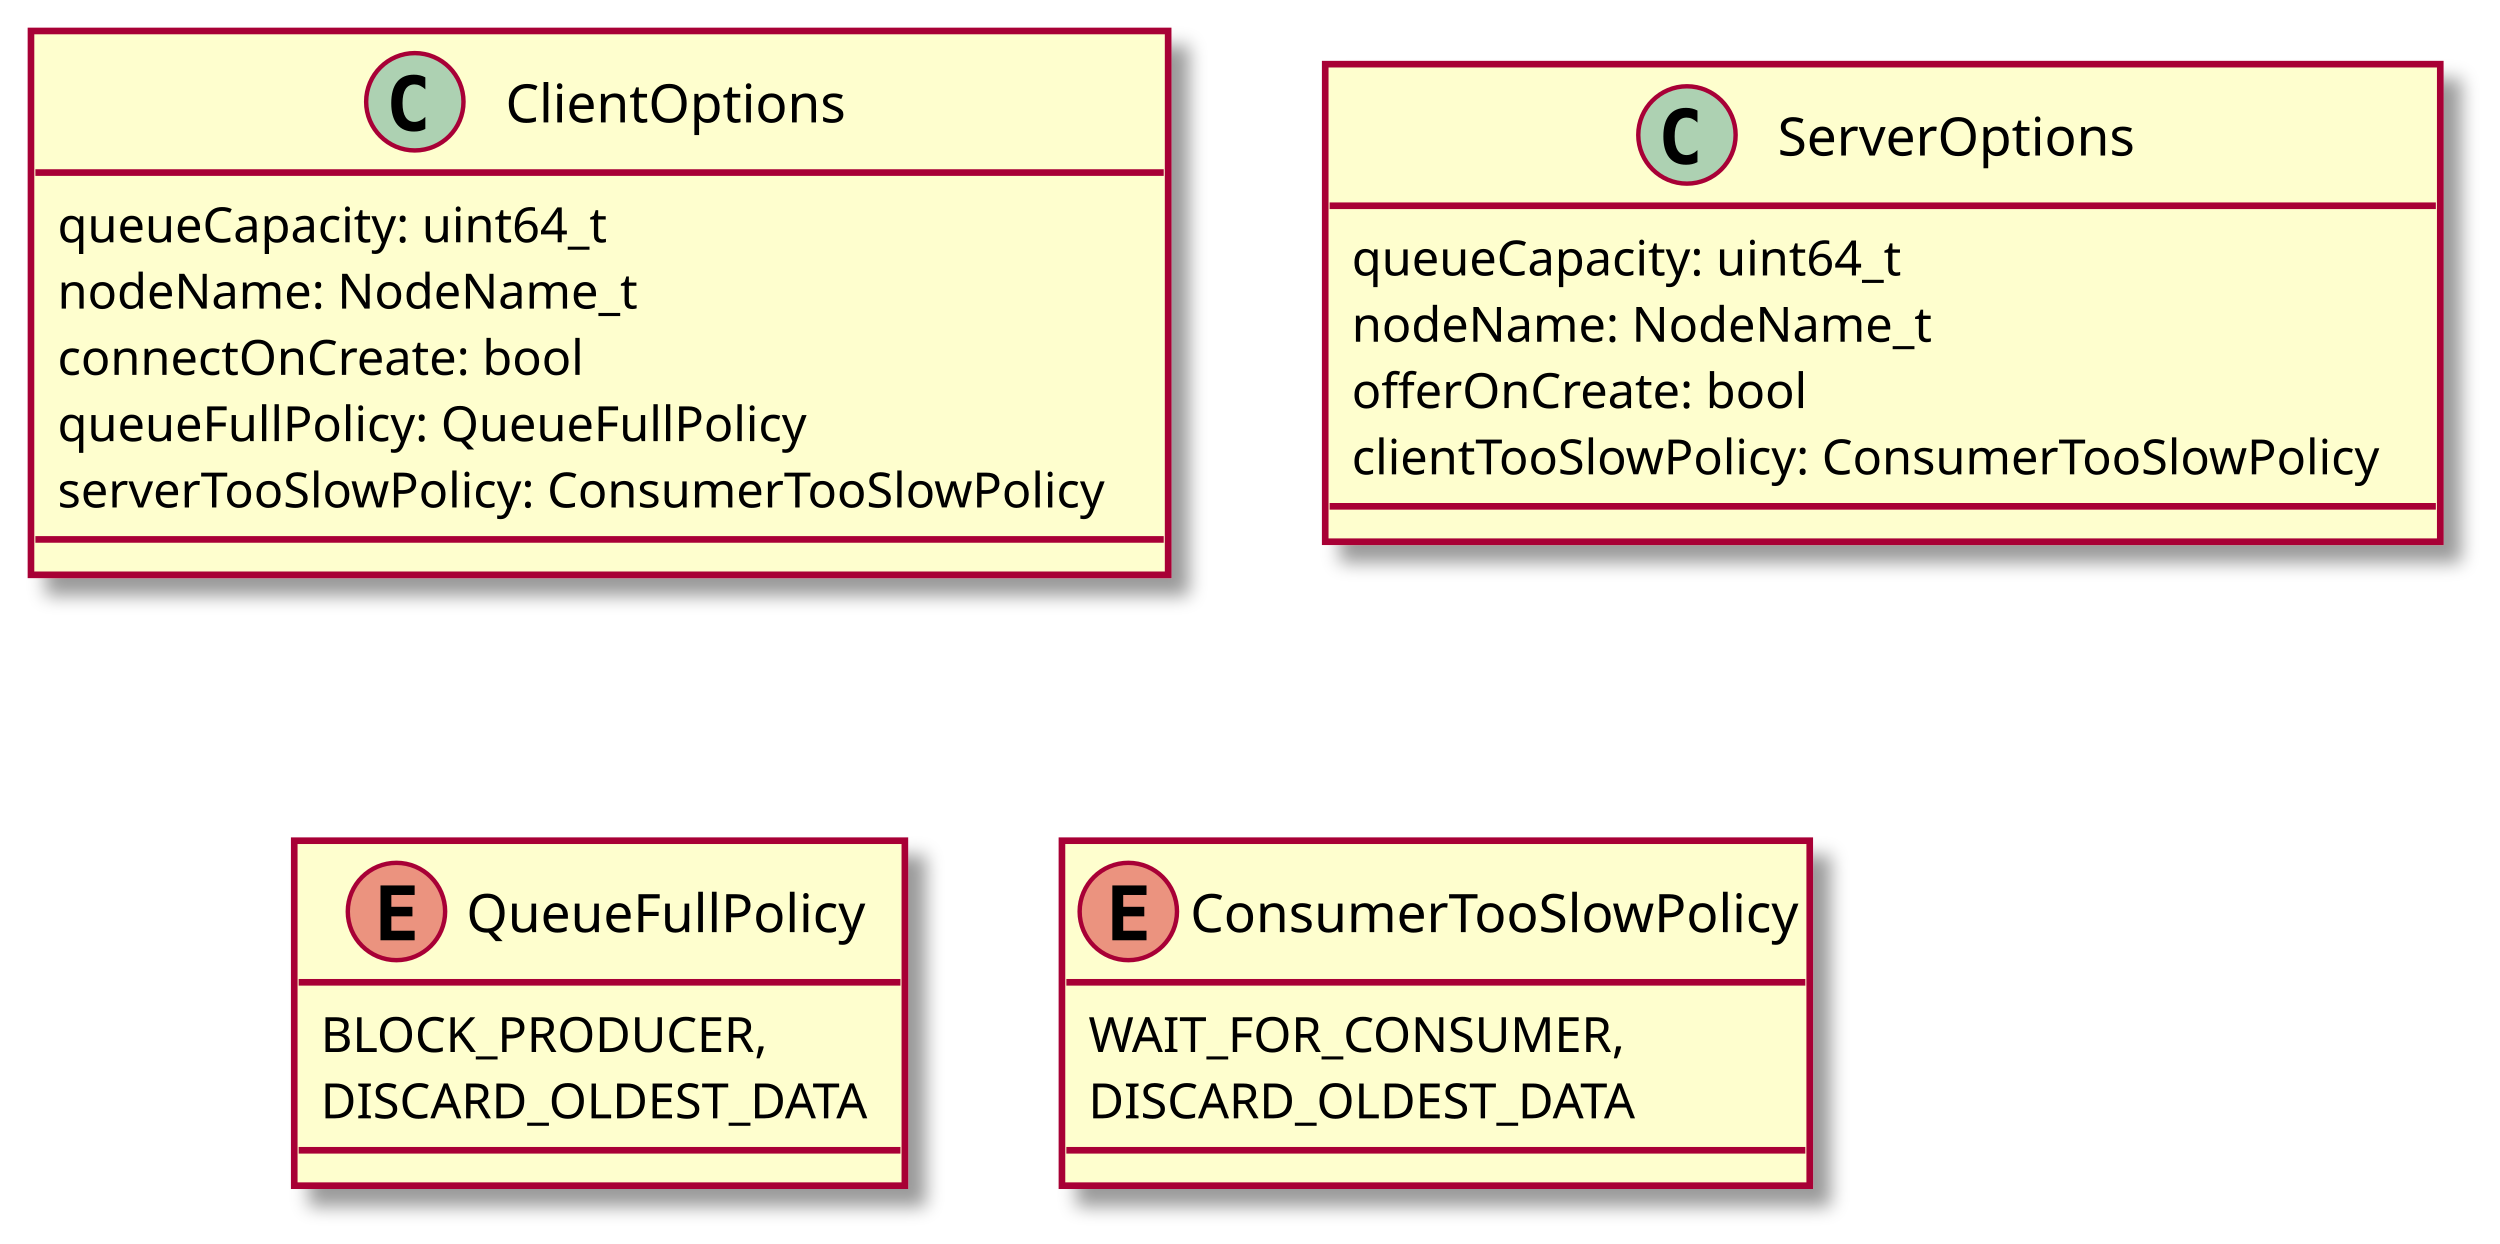
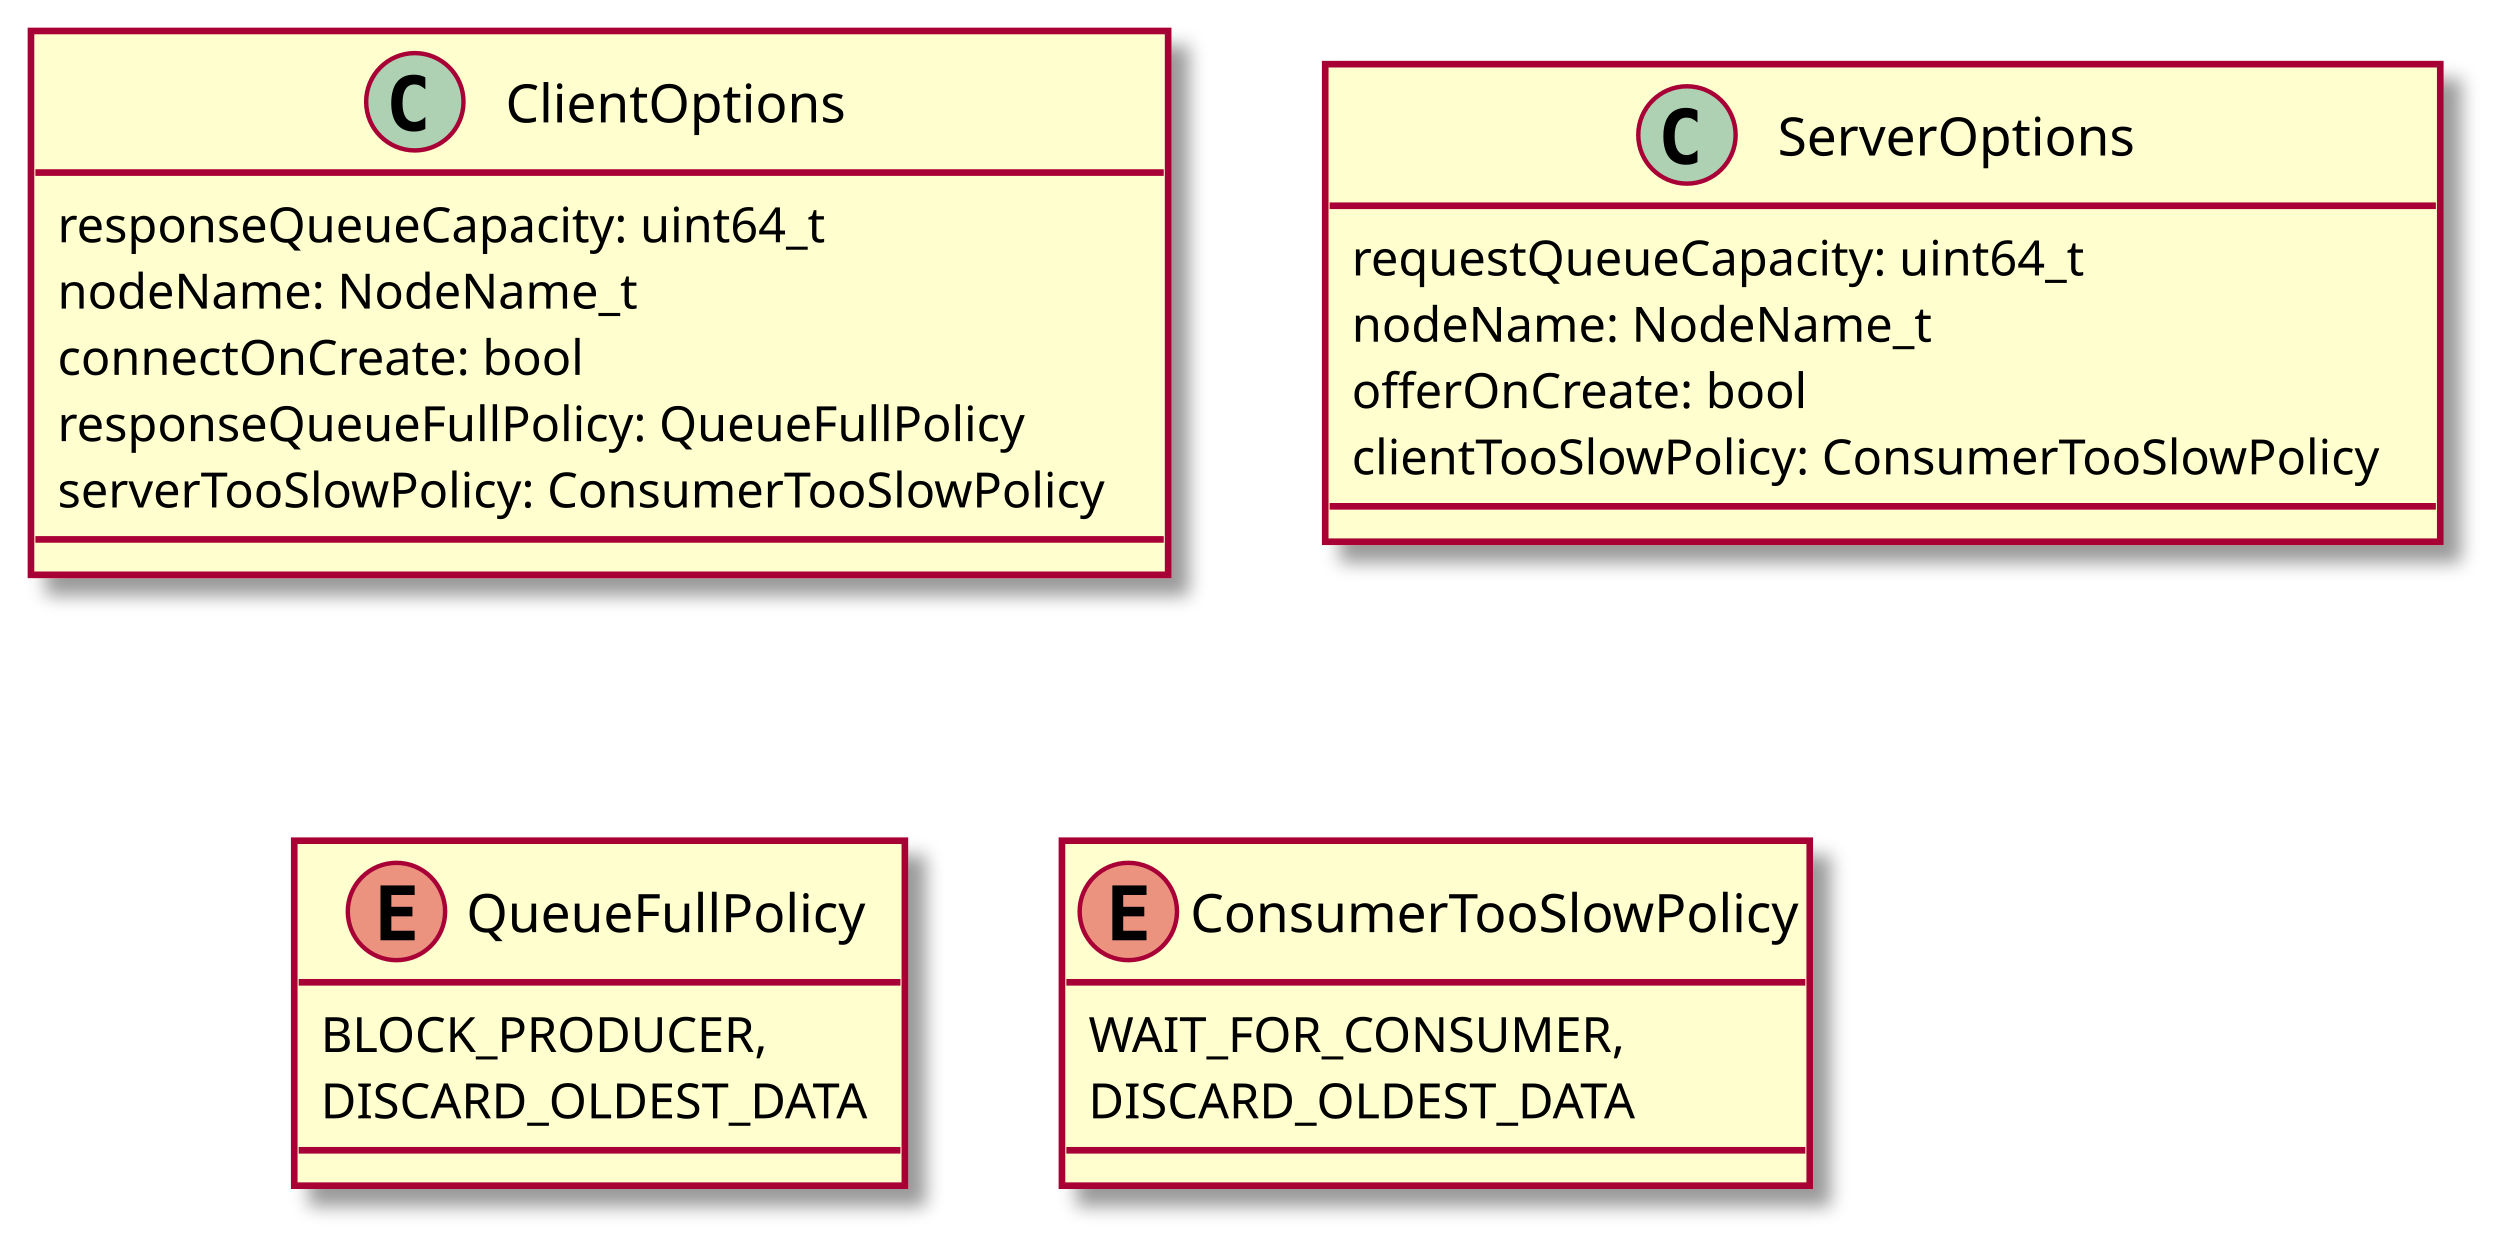
<svg xmlns="http://www.w3.org/2000/svg" contentScriptType="application/ecmascript" contentStyleType="text/css" height="281px" preserveAspectRatio="none" style="width:565px;height:281px;background:#EEEBDC;" version="1.1" viewBox="0 0 565 281" width="565px" zoomAndPan="magnify">
  <defs>
-     <filter height="300%" id="f180r9ipcuyx2q" width="300%" x="-1" y="-1">
+     <filter height="300%" id="fkmqsbjnxygrd" width="300%" x="-1" y="-1">
      <feGaussianBlur result="blurOut" stdDeviation="2.0" />
      <feColorMatrix in="blurOut" result="blurOut2" type="matrix" values="0 0 0 0 0 0 0 0 0 0 0 0 0 0 0 0 0 0 .4 0" />
      <feOffset dx="4.0" dy="4.0" in="blurOut2" result="blurOut3" />
      <feBlend in="SourceGraphic" in2="blurOut3" mode="normal" />
    </filter>
  </defs>
  <g>
-     <rect codeLine="3" fill="#FEFECE" filter="url(#f180r9ipcuyx2q)" height="122.909" id="ClientOptions" style="stroke:#A80036;stroke-width:1.5;" width="257" x="7" y="7" />
+     <rect codeLine="3" fill="#FEFECE" filter="url(#fkmqsbjnxygrd)" height="122.909" id="ClientOptions" style="stroke:#A80036;stroke-width:1.5;" width="257" x="7" y="7" />
    <ellipse cx="93.75" cy="23" fill="#ADD1B2" rx="11" ry="11" style="stroke:#A80036;stroke-width:1.0;" />
    <path d="M93.547,29.734 Q91.062,29.734 89.734,28.094 Q88.422,26.422 88.422,23.312 Q88.422,20.188 89.734,18.531 Q91.062,16.875 93.547,16.875 Q94.266,16.875 94.922,17.031 Q95.562,17.188 96.125,17.484 L96.125,20.203 Q95.766,19.859 95.469,19.672 Q95.172,19.469 94.906,19.344 Q94.594,19.203 94.281,19.141 Q93.984,19.078 93.672,19.078 Q92.344,19.078 91.656,20.141 Q90.969,21.234 90.969,23.312 Q90.969,25.406 91.656,26.469 Q92.344,27.547 93.672,27.547 Q94.312,27.547 94.906,27.266 Q95.203,27.141 95.484,26.953 Q95.781,26.75 96.125,26.422 L96.125,29.141 Q95.547,29.438 94.906,29.594 Q94.281,29.734 93.547,29.734 Z " fill="#000000" />
    <text fill="#000000" font-family="sans-serif" font-size="12" lengthAdjust="spacing" textLength="75" x="114.25" y="27.656">ClientOptions</text>
    <line style="stroke:#A80036;stroke-width:1.5;" x1="8" x2="263" y1="39" y2="39" />
-     <text fill="#000000" font-family="sans-serif" font-size="11" lengthAdjust="spacing" textLength="125" x="13" y="54.759">queueCapacity: uint64_t</text>
+     <text fill="#000000" font-family="sans-serif" font-size="11" lengthAdjust="spacing" textLength="175" x="13" y="54.759">responseQueueCapacity: uint64_t</text>
    <text fill="#000000" font-family="sans-serif" font-size="11" lengthAdjust="spacing" textLength="130" x="13" y="69.741">nodeName: NodeName_t</text>
    <text fill="#000000" font-family="sans-serif" font-size="11" lengthAdjust="spacing" textLength="121" x="13" y="84.723">connectOnCreate: bool</text>
-     <text fill="#000000" font-family="sans-serif" font-size="11" lengthAdjust="spacing" textLength="174" x="13" y="99.705">queueFullPolicy: QueueFullPolicy</text>
+     <text fill="#000000" font-family="sans-serif" font-size="11" lengthAdjust="spacing" textLength="224" x="13" y="99.705">responseQueueFullPolicy: QueueFullPolicy</text>
    <text fill="#000000" font-family="sans-serif" font-size="11" lengthAdjust="spacing" textLength="245" x="13" y="114.686">serverTooSlowPolicy: ConsumerTooSlowPolicy</text>
    <line style="stroke:#A80036;stroke-width:1.5;" x1="8" x2="263" y1="121.909" y2="121.909" />
-     <rect codeLine="11" fill="#FEFECE" filter="url(#f180r9ipcuyx2q)" height="107.928" id="ServerOptions" style="stroke:#A80036;stroke-width:1.5;" width="252" x="299.5" y="14.5" />
+     <rect codeLine="11" fill="#FEFECE" filter="url(#fkmqsbjnxygrd)" height="107.928" id="ServerOptions" style="stroke:#A80036;stroke-width:1.5;" width="252" x="299.5" y="14.5" />
    <ellipse cx="381.25" cy="30.5" fill="#ADD1B2" rx="11" ry="11" style="stroke:#A80036;stroke-width:1.0;" />
    <path d="M381.047,37.234 Q378.562,37.234 377.234,35.594 Q375.922,33.922 375.922,30.812 Q375.922,27.688 377.234,26.031 Q378.562,24.375 381.047,24.375 Q381.766,24.375 382.422,24.531 Q383.062,24.688 383.625,24.984 L383.625,27.703 Q383.266,27.359 382.969,27.172 Q382.672,26.969 382.406,26.844 Q382.094,26.703 381.781,26.641 Q381.484,26.578 381.172,26.578 Q379.844,26.578 379.156,27.641 Q378.469,28.734 378.469,30.812 Q378.469,32.906 379.156,33.969 Q379.844,35.047 381.172,35.047 Q381.812,35.047 382.406,34.766 Q382.703,34.641 382.984,34.453 Q383.281,34.25 383.625,33.922 L383.625,36.641 Q383.047,36.938 382.406,37.094 Q381.781,37.234 381.047,37.234 Z " fill="#000000" />
    <text fill="#000000" font-family="sans-serif" font-size="12" lengthAdjust="spacing" textLength="80" x="401.75" y="35.156">ServerOptions</text>
    <line style="stroke:#A80036;stroke-width:1.5;" x1="300.5" x2="550.5" y1="46.5" y2="46.5" />
-     <text fill="#000000" font-family="sans-serif" font-size="11" lengthAdjust="spacing" textLength="125" x="305.5" y="62.259">queueCapacity: uint64_t</text>
+     <text fill="#000000" font-family="sans-serif" font-size="11" lengthAdjust="spacing" textLength="167" x="305.5" y="62.259">requestQueueCapacity: uint64_t</text>
    <text fill="#000000" font-family="sans-serif" font-size="11" lengthAdjust="spacing" textLength="130" x="305.5" y="77.241">nodeName: NodeName_t</text>
    <text fill="#000000" font-family="sans-serif" font-size="11" lengthAdjust="spacing" textLength="106" x="305.5" y="92.223">offerOnCreate: bool</text>
    <text fill="#000000" font-family="sans-serif" font-size="11" lengthAdjust="spacing" textLength="240" x="305.5" y="107.205">clientTooSlowPolicy: ConsumerTooSlowPolicy</text>
    <line style="stroke:#A80036;stroke-width:1.5;" x1="300.5" x2="550.5" y1="114.428" y2="114.428" />
-     <rect codeLine="18" fill="#FEFECE" filter="url(#f180r9ipcuyx2q)" height="77.964" id="QueueFullPolicy" style="stroke:#A80036;stroke-width:1.5;" width="138" x="66.5" y="190" />
+     <rect codeLine="18" fill="#FEFECE" filter="url(#fkmqsbjnxygrd)" height="77.964" id="QueueFullPolicy" style="stroke:#A80036;stroke-width:1.5;" width="138" x="66.5" y="190" />
    <ellipse cx="89.6" cy="206" fill="#EB937F" rx="11" ry="11" style="stroke:#A80036;stroke-width:1.0;" />
    <path d="M85.991,200.109 L93.709,200.109 L93.709,202.266 L88.444,202.266 L88.444,204.938 L93.209,204.938 L93.209,207.094 L88.444,207.094 L88.444,210.344 L93.709,210.344 L93.709,212.5 L85.991,212.5 L85.991,200.109 Z " fill="#000000" />
    <text fill="#000000" font-family="sans-serif" font-size="12" lengthAdjust="spacing" textLength="88" x="105.4" y="210.656">QueueFullPolicy</text>
    <line style="stroke:#A80036;stroke-width:1.5;" x1="67.5" x2="203.5" y1="222" y2="222" />
    <text fill="#000000" font-family="sans-serif" font-size="11" lengthAdjust="spacing" textLength="103" x="72.5" y="237.759">BLOCK_PRODUCER,</text>
    <text fill="#000000" font-family="sans-serif" font-size="11" lengthAdjust="spacing" textLength="126" x="72.5" y="252.741">DISCARD_OLDEST_DATA</text>
    <line style="stroke:#A80036;stroke-width:1.5;" x1="67.5" x2="203.5" y1="259.964" y2="259.964" />
-     <rect codeLine="23" fill="#FEFECE" filter="url(#f180r9ipcuyx2q)" height="77.964" id="ConsumerTooSlowPolicy" style="stroke:#A80036;stroke-width:1.5;" width="169" x="240" y="190" />
+     <rect codeLine="23" fill="#FEFECE" filter="url(#fkmqsbjnxygrd)" height="77.964" id="ConsumerTooSlowPolicy" style="stroke:#A80036;stroke-width:1.5;" width="169" x="240" y="190" />
    <ellipse cx="255" cy="206" fill="#EB937F" rx="11" ry="11" style="stroke:#A80036;stroke-width:1.0;" />
    <path d="M251.391,200.109 L259.109,200.109 L259.109,202.266 L253.844,202.266 L253.844,204.938 L258.609,204.938 L258.609,207.094 L253.844,207.094 L253.844,210.344 L259.109,210.344 L259.109,212.5 L251.391,212.5 L251.391,200.109 Z " fill="#000000" />
    <text fill="#000000" font-family="sans-serif" font-size="12" lengthAdjust="spacing" textLength="137" x="269" y="210.656">ConsumerTooSlowPolicy</text>
    <line style="stroke:#A80036;stroke-width:1.5;" x1="241" x2="408" y1="222" y2="222" />
    <text fill="#000000" font-family="sans-serif" font-size="11" lengthAdjust="spacing" textLength="123" x="246" y="237.759">WAIT_FOR_CONSUMER,</text>
    <text fill="#000000" font-family="sans-serif" font-size="11" lengthAdjust="spacing" textLength="126" x="246" y="252.741">DISCARD_OLDEST_DATA</text>
    <line style="stroke:#A80036;stroke-width:1.5;" x1="241" x2="408" y1="259.964" y2="259.964" />
  </g>
</svg>
